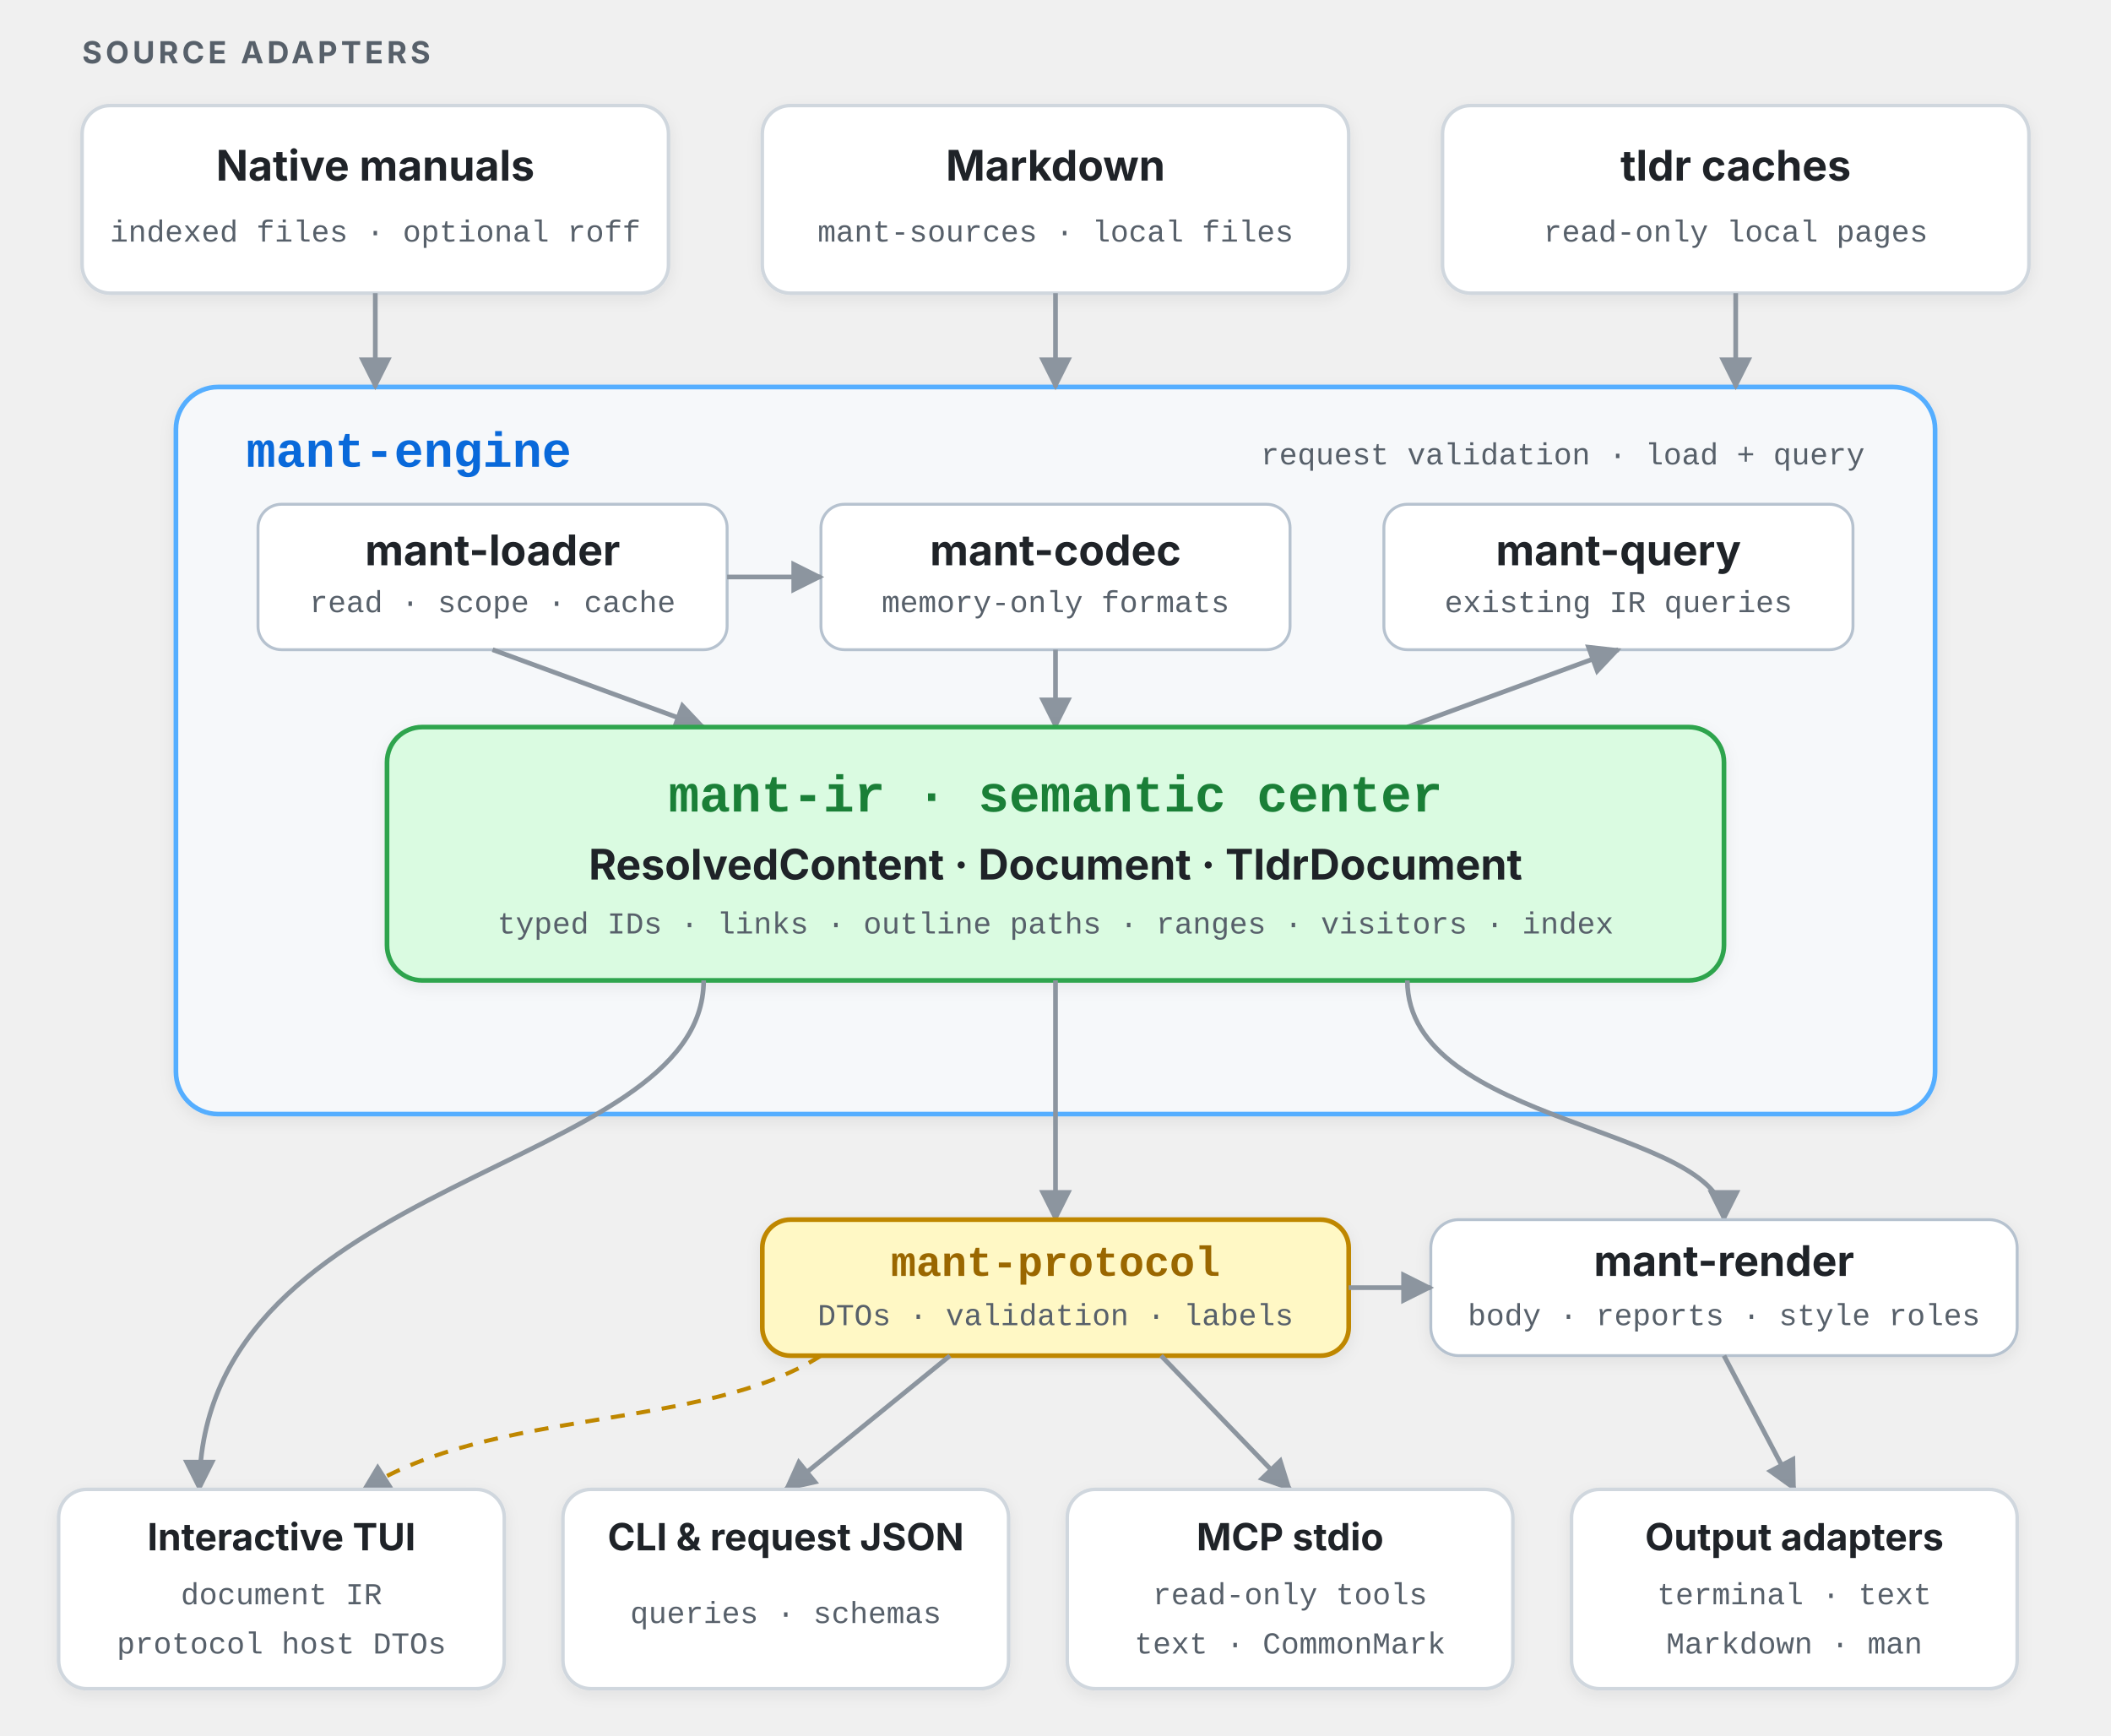
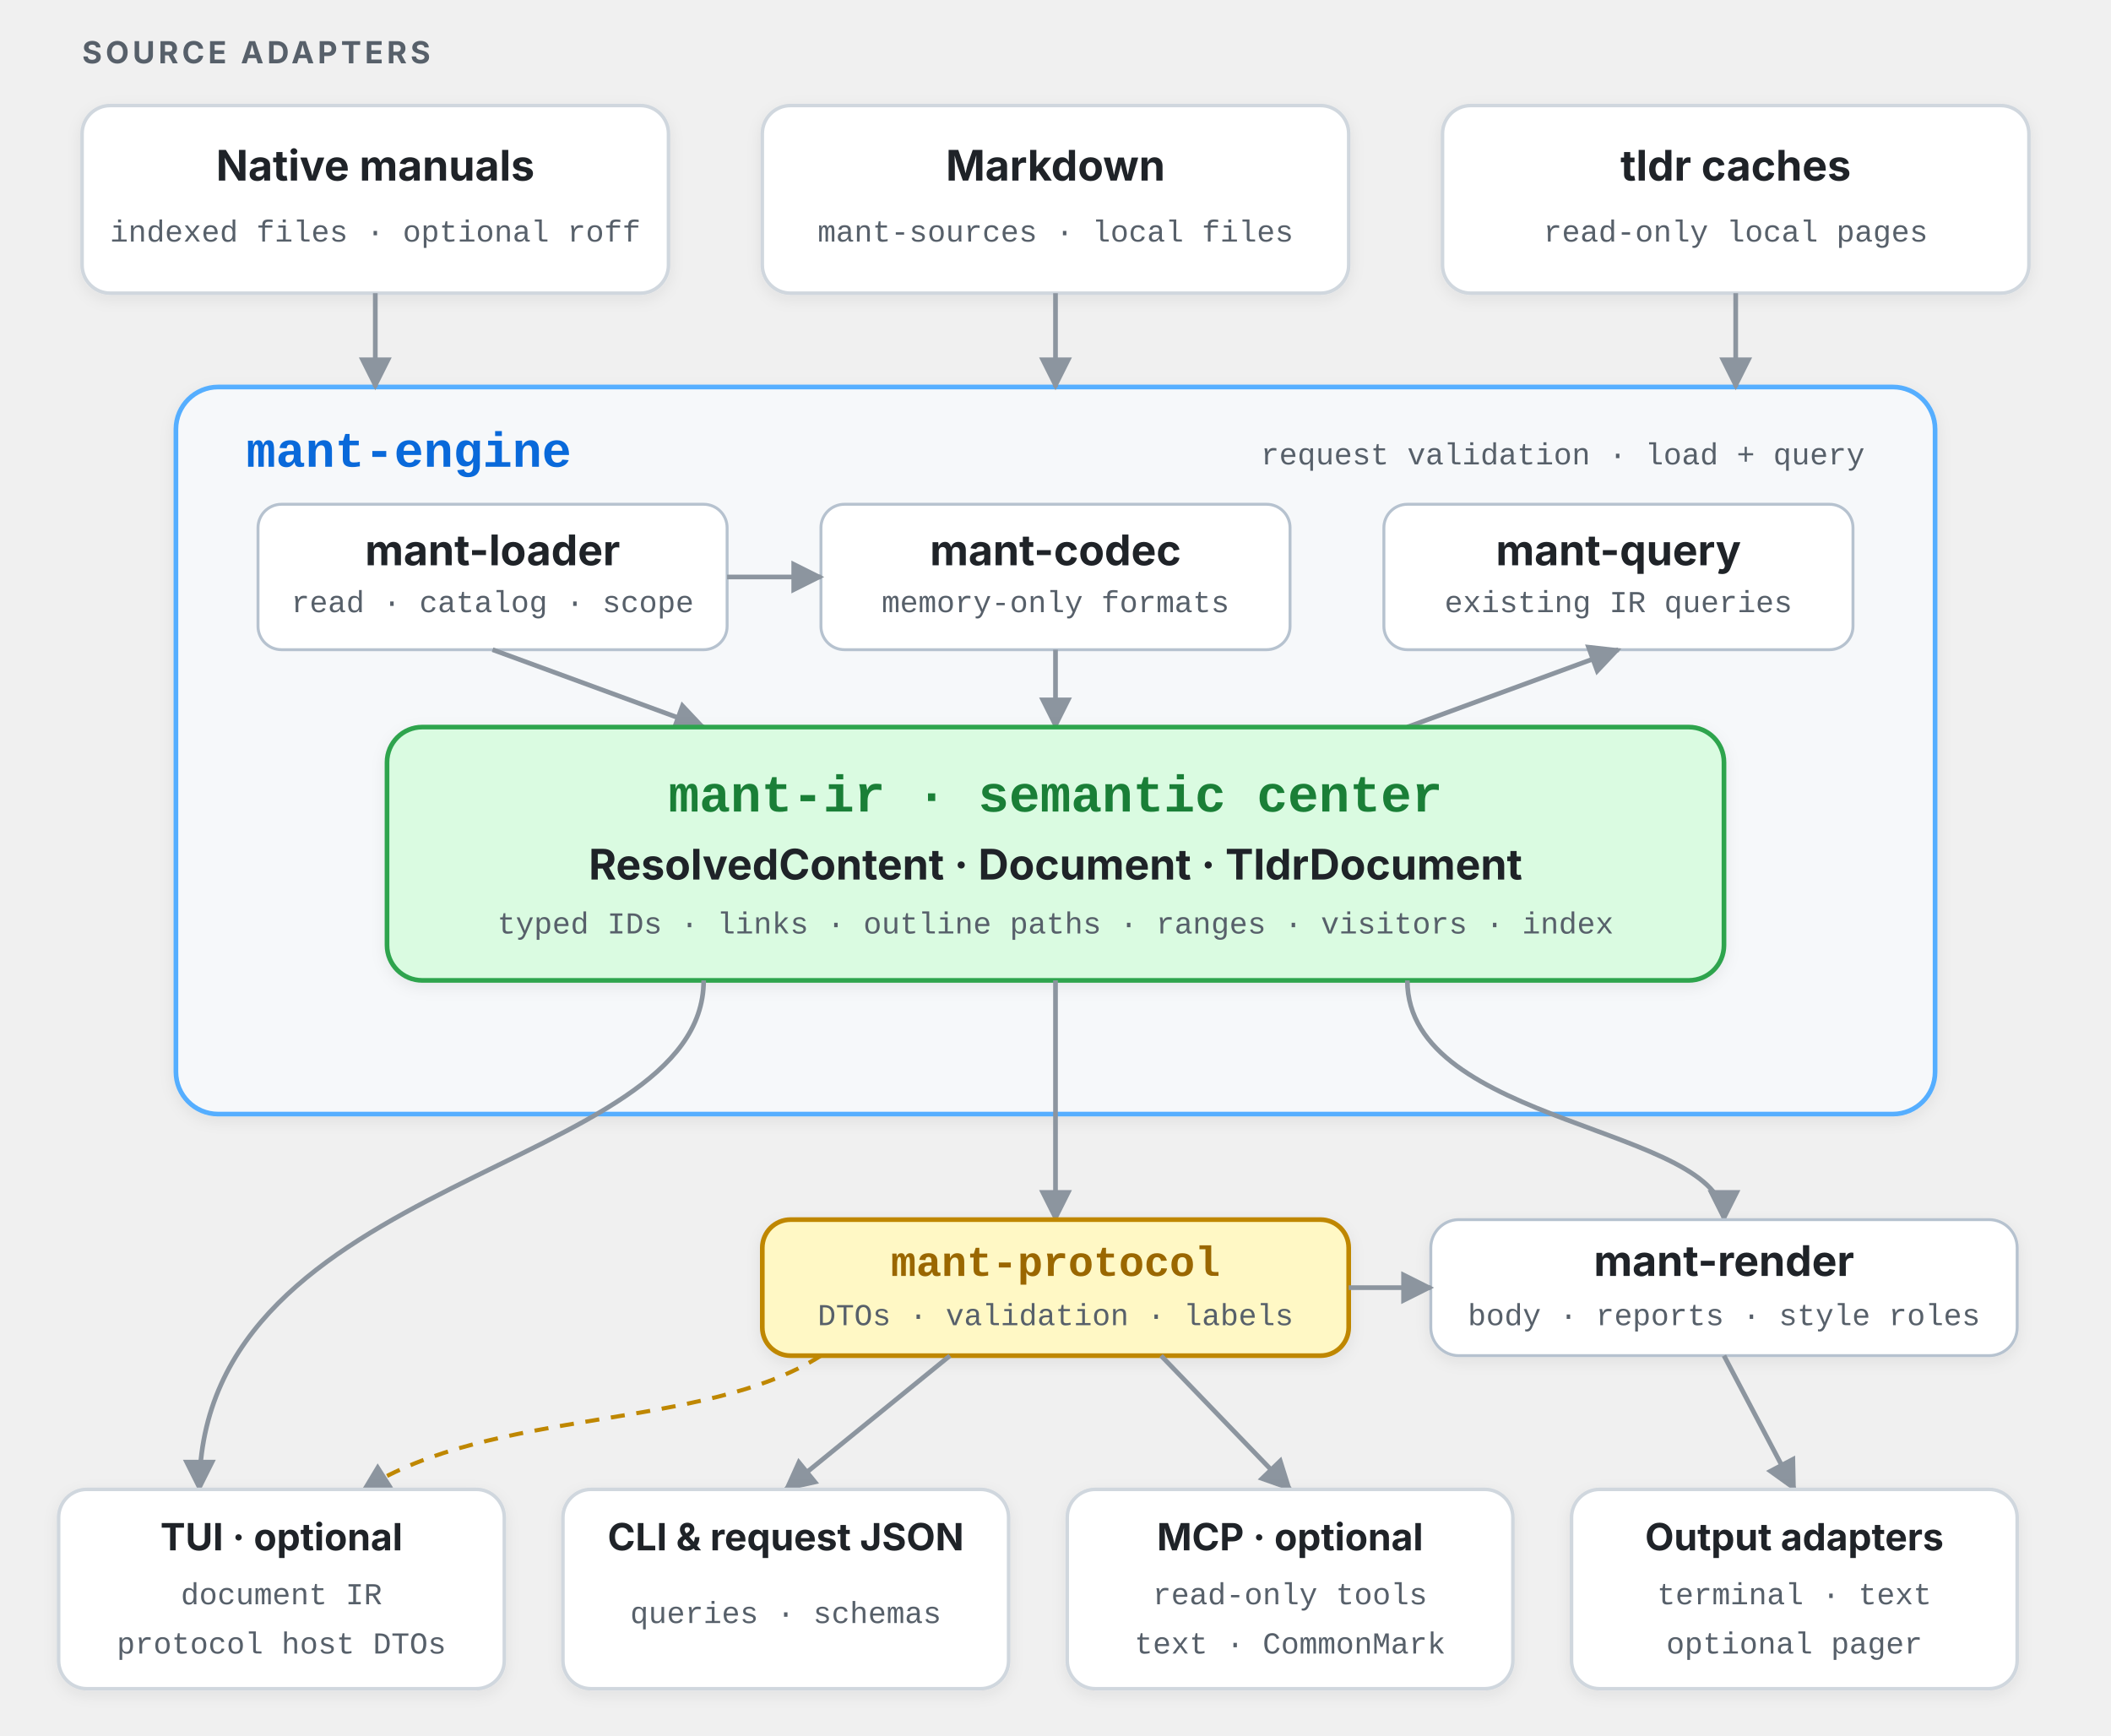
<svg xmlns="http://www.w3.org/2000/svg" width="900" height="740" viewBox="0 0 900 740" role="img" aria-labelledby="title description">
  <defs>
    <marker id="arrow" viewBox="0 0 10 10" refX="9" refY="5" markerWidth="7" markerHeight="7" orient="auto-start-reverse">
      <path d="M 0 0 L 10 5 L 0 10 z" class="arrow-head" />
    </marker>
    <filter id="shadow" x="-10%" y="-10%" width="120%" height="130%">
      <feDropShadow dx="0" dy="2" stdDeviation="3" flood-opacity="0.07" />
    </filter>
    <style>
      .card { fill: #ffffff; stroke: #d0d7de; stroke-width: 1.5; }
      .engine { fill: #f6f8fa; stroke: #54aeff; stroke-width: 2; }
      .stage { fill: #ffffff; stroke: #b6c2cf; stroke-width: 1.25; }
      .ir { fill: #dafbe1; stroke: #2da44e; stroke-width: 2; }
      .protocol { fill: #fff8c5; stroke: #bf8700; stroke-width: 2; }
      .connector { fill: none; stroke: #8c959f; stroke-width: 2; marker-end: url(#arrow); }
      .protocol-connector { fill: none; stroke: #bf8700; stroke-width: 1.75; stroke-dasharray: 6 5; marker-end: url(#arrow); }
      .arrow-head { fill: #8c959f; }
      .label { fill: #57606a; font: 650 13px -apple-system, BlinkMacSystemFont, "Segoe UI", sans-serif; letter-spacing: 1.5px; }
      .title { fill: #1f2328; font: 650 18px -apple-system, BlinkMacSystemFont, "Segoe UI", sans-serif; }
      .detail { fill: #57606a; font: 13px ui-monospace, SFMono-Regular, Consolas, "Liberation Mono", monospace; }
      .engine-title { fill: #0969da; font: 700 21px ui-monospace, SFMono-Regular, Consolas, "Liberation Mono", monospace; }
      .ir-title { fill: #1a7f37; font: 700 22px ui-monospace, SFMono-Regular, Consolas, "Liberation Mono", monospace; }
      .protocol-title { fill: #9a6700; font: 700 18px ui-monospace, SFMono-Regular, Consolas, "Liberation Mono", monospace; }
      .interface-title { fill: #1f2328; font: 650 16px -apple-system, BlinkMacSystemFont, "Segoe UI", sans-serif; }
      @media (prefers-color-scheme: dark) {
        .card, .stage { fill: #161b22; stroke: #30363d; }
        .engine { fill: #0d2033; stroke: #1f6feb; }
        .ir { fill: #173b24; stroke: #2ea043; }
        .protocol { fill: #3b2e0b; stroke: #d29922; }
        .connector { stroke: #6e7681; }
        .protocol-connector { stroke: #d29922; }
        .arrow-head { fill: #6e7681; }
        .label, .detail { fill: #8b949e; }
        .title { fill: #f0f6fc; }
        .engine-title { fill: #58a6ff; }
        .ir-title { fill: #56d364; }
        .protocol-title { fill: #e3b341; }
        .interface-title { fill: #f0f6fc; }
      }
    </style>
  </defs>
  <text x="35" y="27" class="label">SOURCE ADAPTERS</text>
  <g filter="url(#shadow)">
    <rect x="35" y="45" width="250" height="80" rx="12" class="card" />
    <rect x="325" y="45" width="250" height="80" rx="12" class="card" />
    <rect x="615" y="45" width="250" height="80" rx="12" class="card" />
  </g>
  <text x="160" y="77" text-anchor="middle" class="title">Native manuals</text>
  <text x="160" y="103" text-anchor="middle" class="detail">indexed files · optional roff</text>
  <text x="450" y="77" text-anchor="middle" class="title">Markdown</text>
  <text x="450" y="103" text-anchor="middle" class="detail">mant-sources · local files</text>
  <text x="740" y="77" text-anchor="middle" class="title">tldr caches</text>
  <text x="740" y="103" text-anchor="middle" class="detail">read-only local pages</text>
  <g filter="url(#shadow)">
    <rect x="75" y="165" width="750" height="310" rx="18" class="engine" />
  </g>
  <path d="M 160 125 L 160 165" class="connector" />
  <path d="M 450 125 L 450 165" class="connector" />
  <path d="M 740 125 L 740 165" class="connector" />
  <text x="105" y="199" class="engine-title">mant-engine</text>
  <text x="795" y="198" text-anchor="end" class="detail">request validation · load + query</text>
  <g>
    <rect x="110" y="215" width="200" height="62" rx="10" class="stage" />
    <rect x="350" y="215" width="200" height="62" rx="10" class="stage" />
    <rect x="590" y="215" width="200" height="62" rx="10" class="stage" />
  </g>
  <text x="210" y="241" text-anchor="middle" class="title">mant-loader</text>
-   <text x="210" y="261" text-anchor="middle" class="detail">read · scope · cache</text>
+   <text x="210" y="261" text-anchor="middle" class="detail">read · catalog · scope</text>
  <text x="450" y="241" text-anchor="middle" class="title">mant-codec</text>
  <text x="450" y="261" text-anchor="middle" class="detail">memory-only formats</text>
  <text x="690" y="241" text-anchor="middle" class="title">mant-query</text>
  <text x="690" y="261" text-anchor="middle" class="detail">existing IR queries</text>
  <path d="M 310 246 L 350 246" class="connector" />
  <path d="M 210 277 L 300 310" class="connector" />
  <path d="M 450 277 L 450 310" class="connector" />
  <path d="M 600 310 L 690 277" class="connector" />
  <g filter="url(#shadow)">
    <rect x="165" y="310" width="570" height="108" rx="15" class="ir" />
  </g>
  <text x="450" y="346" text-anchor="middle" class="ir-title">mant-ir · semantic center</text>
  <text x="450" y="375" text-anchor="middle" class="title">ResolvedContent · Document · TldrDocument</text>
  <text x="450" y="398" text-anchor="middle" class="detail">typed IDs · links · outline paths · ranges · visitors · index</text>
  <path d="M 300 418 C 300 500, 85 500, 85 635" class="connector" />
  <path d="M 600 418 C 600 480, 735 480, 735 520" class="connector" />
  <path d="M 450 418 L 450 520" class="connector" />
  <g filter="url(#shadow)">
    <rect x="325" y="520" width="250" height="58" rx="12" class="protocol" />
    <rect x="610" y="520" width="250" height="58" rx="12" class="stage" />
  </g>
  <text x="450" y="544" text-anchor="middle" class="protocol-title">mant-protocol</text>
  <text x="450" y="565" text-anchor="middle" class="detail">DTOs · validation · labels</text>
  <text x="735" y="544" text-anchor="middle" class="title">mant-render</text>
  <text x="735" y="565" text-anchor="middle" class="detail">body · reports · style roles</text>
  <path d="M 575 549 L 610 549" class="connector" />
  <path d="M 735 578 L 765 635" class="connector" />
  <path d="M 350 578 C 300 610, 210 600, 155 635" class="protocol-connector" />
  <path d="M 405 578 L 335 635" class="connector" />
  <path d="M 495 578 L 550 635" class="connector" />
  <g filter="url(#shadow)">
    <rect x="25" y="635" width="190" height="85" rx="12" class="card" />
    <rect x="240" y="635" width="190" height="85" rx="12" class="card" />
    <rect x="455" y="635" width="190" height="85" rx="12" class="card" />
    <rect x="670" y="635" width="190" height="85" rx="12" class="card" />
  </g>
-   <text x="120" y="661" text-anchor="middle" class="interface-title">Interactive TUI</text>
+   <text x="120" y="661" text-anchor="middle" class="interface-title">TUI · optional</text>
  <text x="120" y="684" text-anchor="middle" class="detail">document IR</text>
  <text x="120" y="705" text-anchor="middle" class="detail">protocol host DTOs</text>
  <text x="335" y="661" text-anchor="middle" class="interface-title">CLI &amp; request JSON</text>
  <text x="335" y="692" text-anchor="middle" class="detail">queries · schemas</text>
-   <text x="550" y="661" text-anchor="middle" class="interface-title">MCP stdio</text>
+   <text x="550" y="661" text-anchor="middle" class="interface-title">MCP · optional</text>
  <text x="550" y="684" text-anchor="middle" class="detail">read-only tools</text>
  <text x="550" y="705" text-anchor="middle" class="detail">text · CommonMark</text>
  <text x="765" y="661" text-anchor="middle" class="interface-title">Output adapters</text>
  <text x="765" y="684" text-anchor="middle" class="detail">terminal · text</text>
-   <text x="765" y="705" text-anchor="middle" class="detail">Markdown · man</text>
+   <text x="765" y="705" text-anchor="middle" class="detail">optional pager</text>
</svg>
